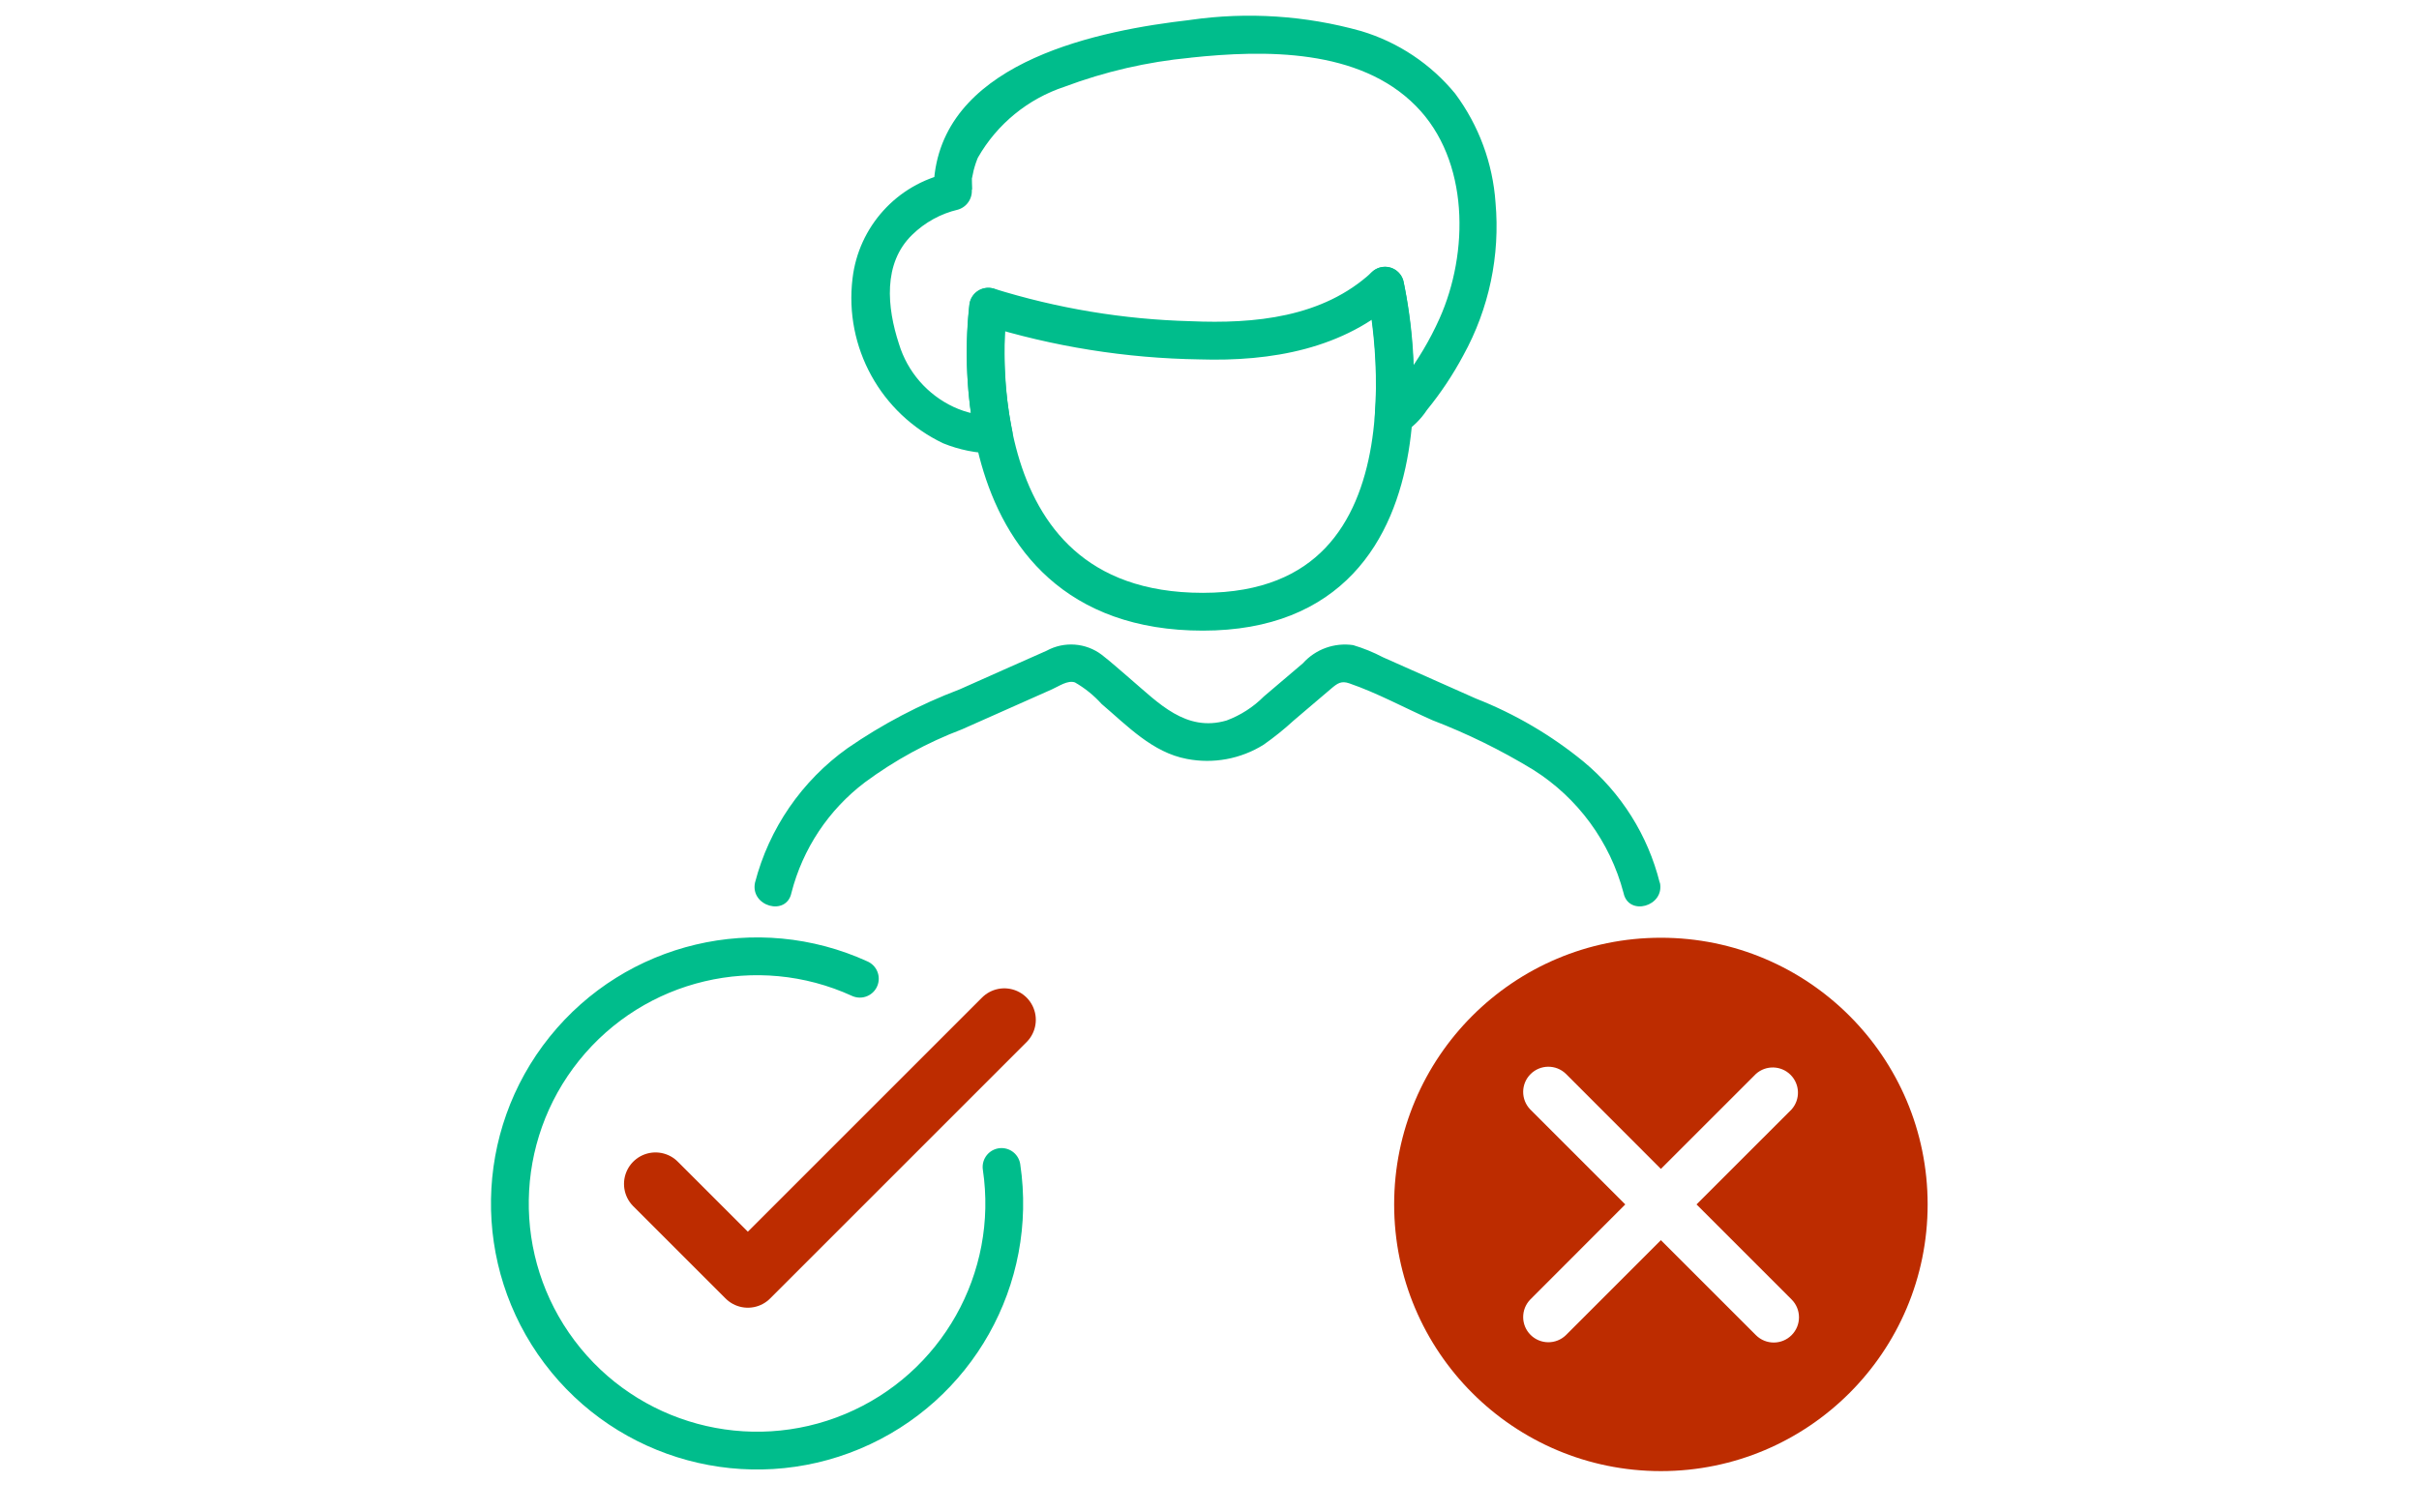
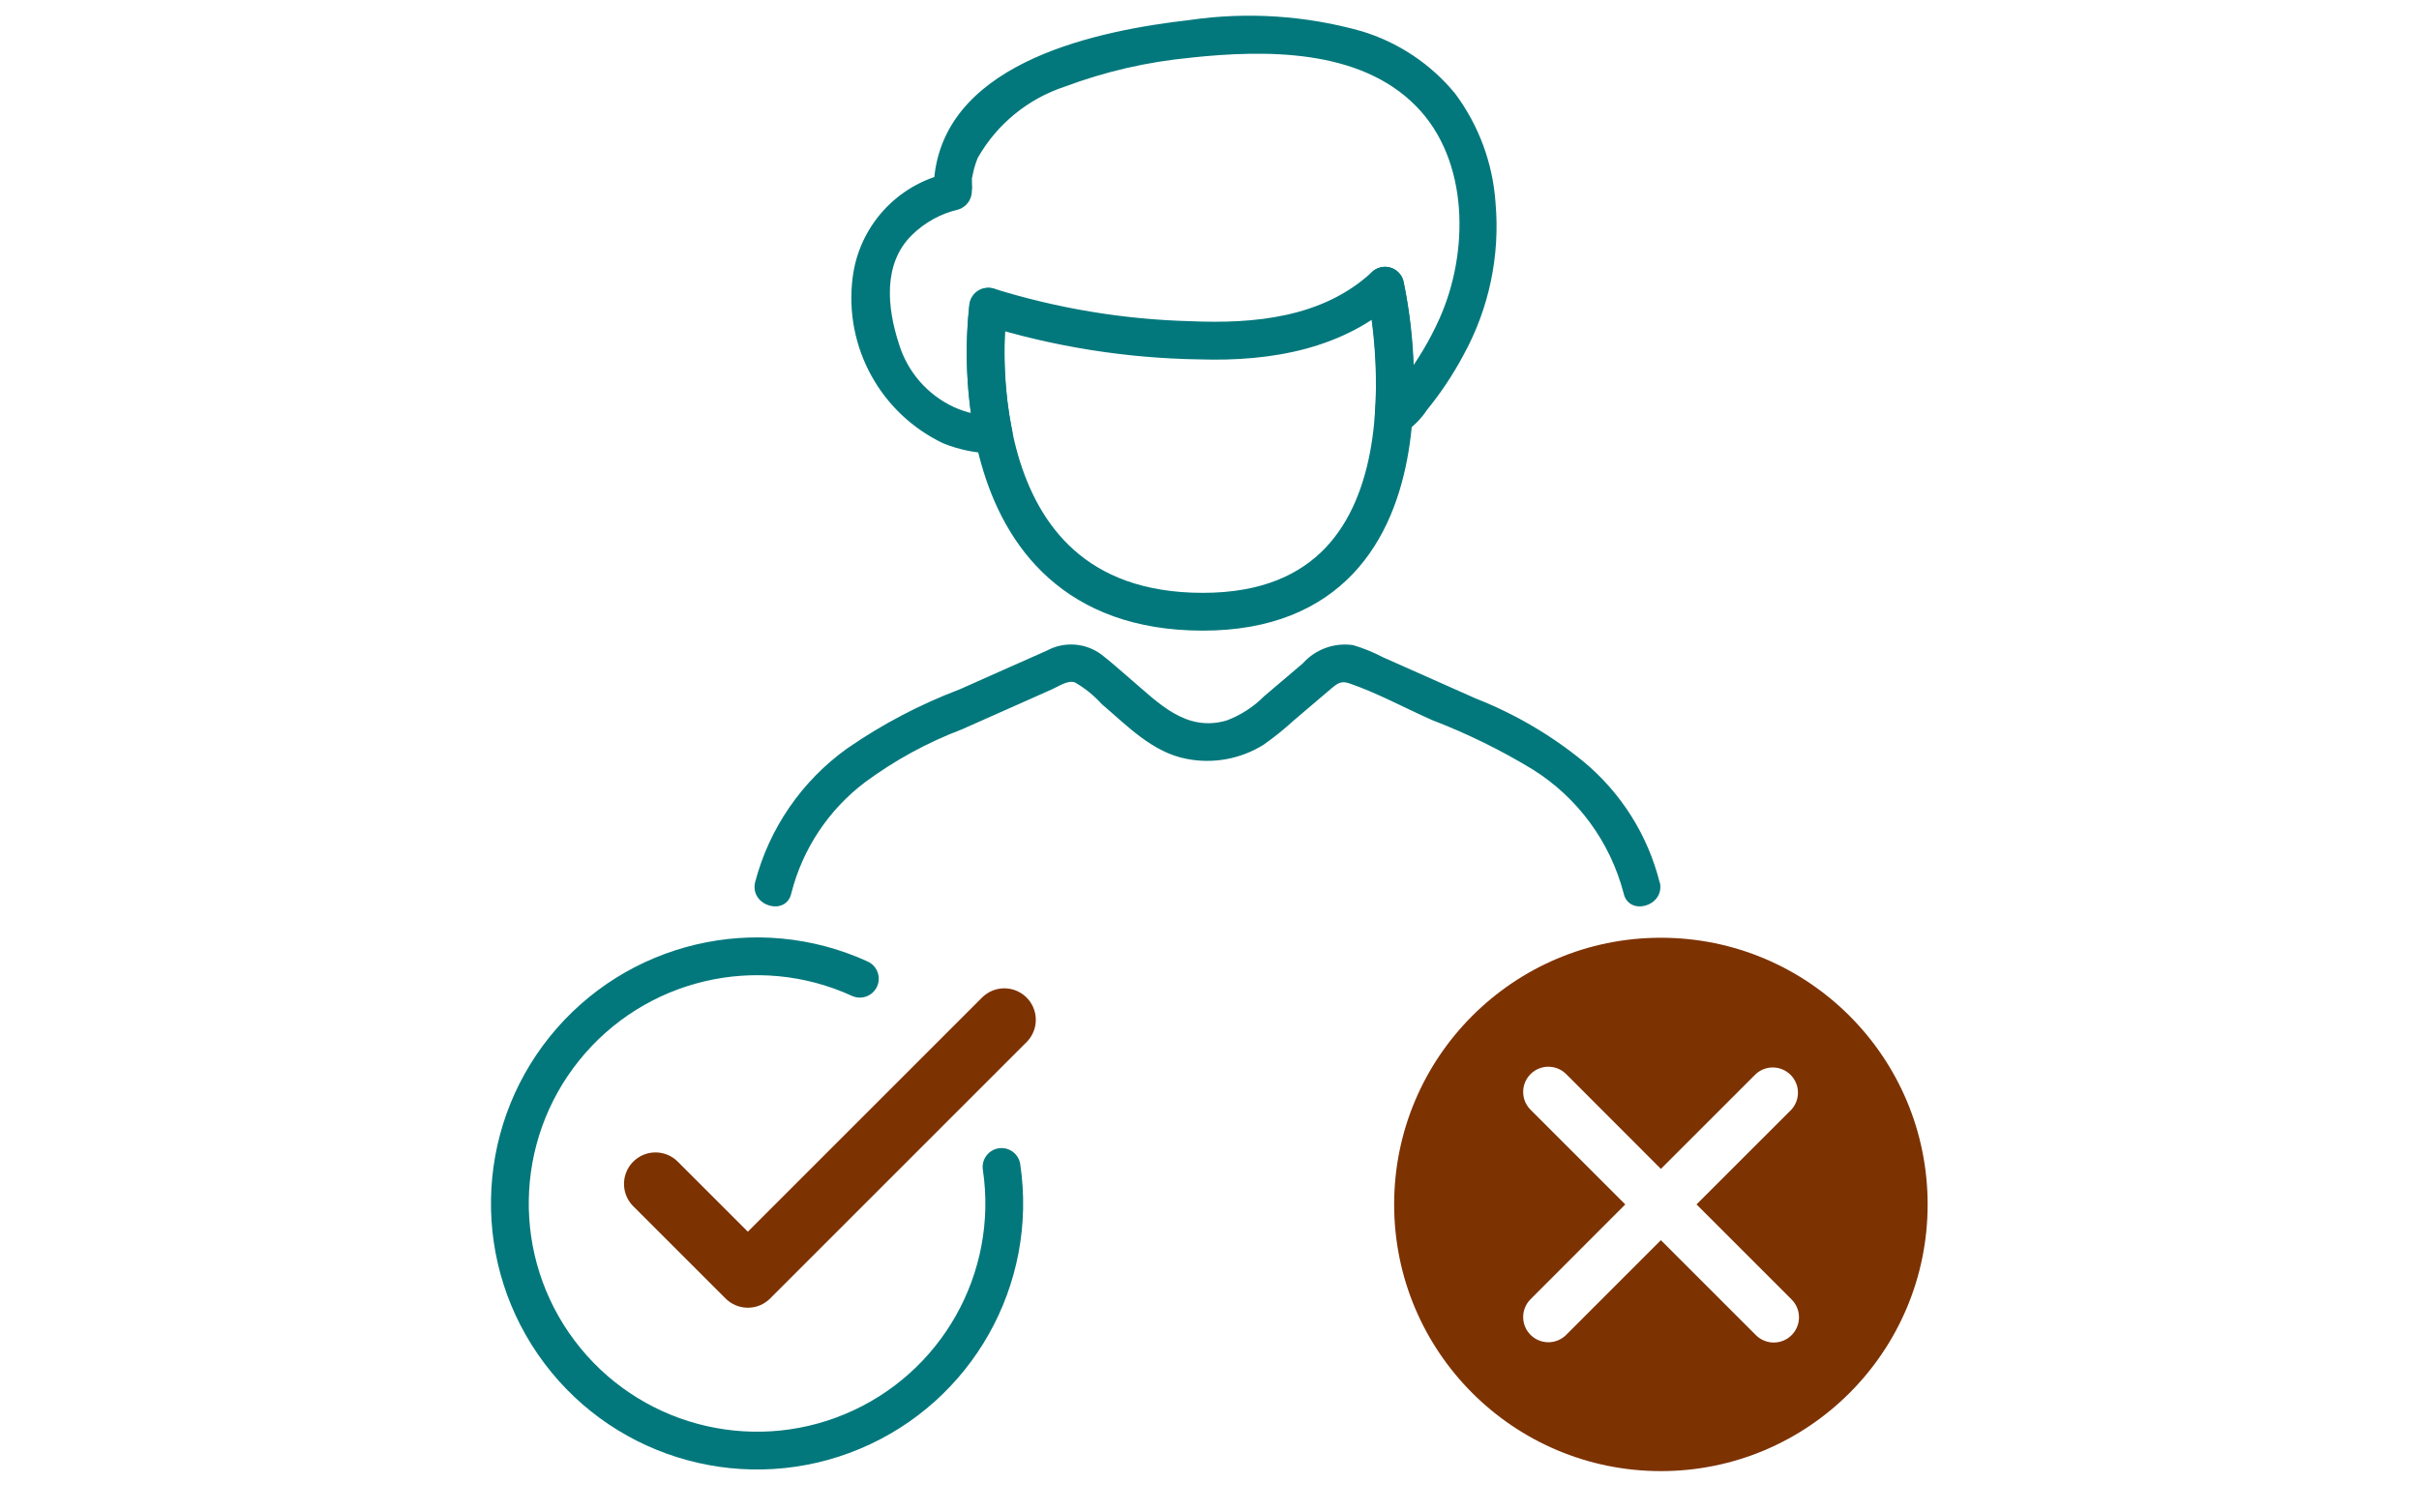
<svg xmlns="http://www.w3.org/2000/svg" viewBox="0 0 60 60" width="800" height="500">
  <defs>
-     <style>.a,.c{fill:none;stroke-linecap:round;stroke-linejoin:round;}.a{stroke:#00BD8C;stroke-width:1.5px;}.b{fill:#BD2C00;}.c{stroke:#BD2C00;stroke-width:2.5px;}.d{fill:#00BD8C;}</style>
+     <style>.a,.c{fill:none;stroke-linecap:round;stroke-linejoin:round;}.a{stroke:#03787c;stroke-width:1.5px;}.b{fill:#7D3202;}.c{stroke:#7D3202;stroke-width:2.5px;}.d{fill:#03787c;}</style>
  </defs>
  <path class="a" d="M16.124,38.85a9.81,9.81,0,1,0,5.623,7.473" />
  <path class="b" d="M47.914,37.224A10.586,10.586,0,1,0,58.5,47.81,10.586,10.586,0,0,0,47.914,37.224ZM53.1,51.582A1,1,0,0,1,51.686,53l-3.772-3.772L44.143,53a1,1,0,0,1-1.414-1.414L46.5,47.81l-3.771-3.771a1,1,0,0,1,1.414-1.414L47.914,46.4l3.772-3.771A1,1,0,0,1,53.1,44.039L49.328,47.81Z" />
  <polyline class="c" points="8.014 46.996 11.679 50.66 21.857 40.482" />
  <path class="d" d="M29.237.792c-3.59.409-9.545,1.6-10.14,6.081a3.186,3.186,0,0,0,0,.925l.523-.922a4.856,4.856,0,0,0-3.787,4.181,6.39,6.39,0,0,0,3.6,6.541A5.464,5.464,0,0,0,21.439,18a.76.76,0,0,0,.723-.949,15.58,15.58,0,0,1-.2-4.88l-.949.723A30.4,30.4,0,0,0,29.6,14.266c2.838.09,5.747-.406,7.9-2.4l-1.254-.331a17.765,17.765,0,0,1,.314,5.014c-.042.627.655.854,1.129.648a3.141,3.141,0,0,0,.943-.926A13.48,13.48,0,0,0,40.076,14.1a10.6,10.6,0,0,0,1.275-6.059,8.2,8.2,0,0,0-1.6-4.323,7.679,7.679,0,0,0-3.73-2.484,16.447,16.447,0,0,0-6.78-.444c-.95.1-.96,1.6,0,1.5,2.955-.315,6.7-.369,8.954,1.92,2.13,2.16,2.1,5.835.93,8.442a12.167,12.167,0,0,1-1.414,2.381,7.771,7.771,0,0,1-.55.65c-.07.073-.141.143-.215.213-.142.135.071-.031-.014.006l1.128.648a19.22,19.22,0,0,0-.367-5.413.758.758,0,0,0-1.254-.33c-1.947,1.8-4.656,2.053-7.191,1.943a28.748,28.748,0,0,1-7.829-1.3.762.762,0,0,0-.95.724,16.831,16.831,0,0,0,.251,5.279l.723-.95a3.767,3.767,0,0,1-1.591-.346,4.069,4.069,0,0,1-2.177-2.509c-.47-1.434-.646-3.192.526-4.328a3.86,3.86,0,0,1,1.821-1,.77.77,0,0,0,.524-.922c.062.412.02-.141.025-.281.008-.223-.029.11.008-.067.019-.1.037-.193.061-.288s.057-.2.088-.295c.017-.053.038-.105.058-.157,0,0-.032.061.03-.065a6.194,6.194,0,0,1,3.425-2.8,19.455,19.455,0,0,1,5-1.153C30.185,2.184,30.2.683,29.237.792Z" />
  <path class="a" d="M21.215,12.174s-1.63,12.109,8.521,12.109,7.23-12.944,7.23-12.944" />
  <path class="d" d="M47.869,35.043a9.116,9.116,0,0,0-3.028-4.813,15.946,15.946,0,0,0-4.267-2.5l-3.69-1.64a6.581,6.581,0,0,0-1.184-.482,2.243,2.243,0,0,0-1.994.722l-1.548,1.316a4.107,4.107,0,0,1-1.484.955c-1.612.47-2.7-.7-3.8-1.638-.381-.324-.753-.663-1.148-.97a2.022,2.022,0,0,0-2.191-.162c-1.153.507-2.3,1.023-3.452,1.534A20.819,20.819,0,0,0,15.634,29.7a9.489,9.489,0,0,0-3.672,5.34c-.192.943,1.253,1.346,1.447.4a7.983,7.983,0,0,1,2.919-4.388,16.023,16.023,0,0,1,3.847-2.1l3.57-1.587c.276-.122.627-.376.915-.276a4.3,4.3,0,0,1,1.057.854c1.018.865,2.02,1.929,3.386,2.183a4.227,4.227,0,0,0,3.045-.565,11.674,11.674,0,0,0,1.194-.961l1.488-1.266c.251-.213.4-.317.714-.21,1.122.386,2.21.982,3.3,1.464a24.713,24.713,0,0,1,4,1.966,8.262,8.262,0,0,1,3.586,4.886c.193.945,1.639.545,1.446-.4Z" />
</svg>
